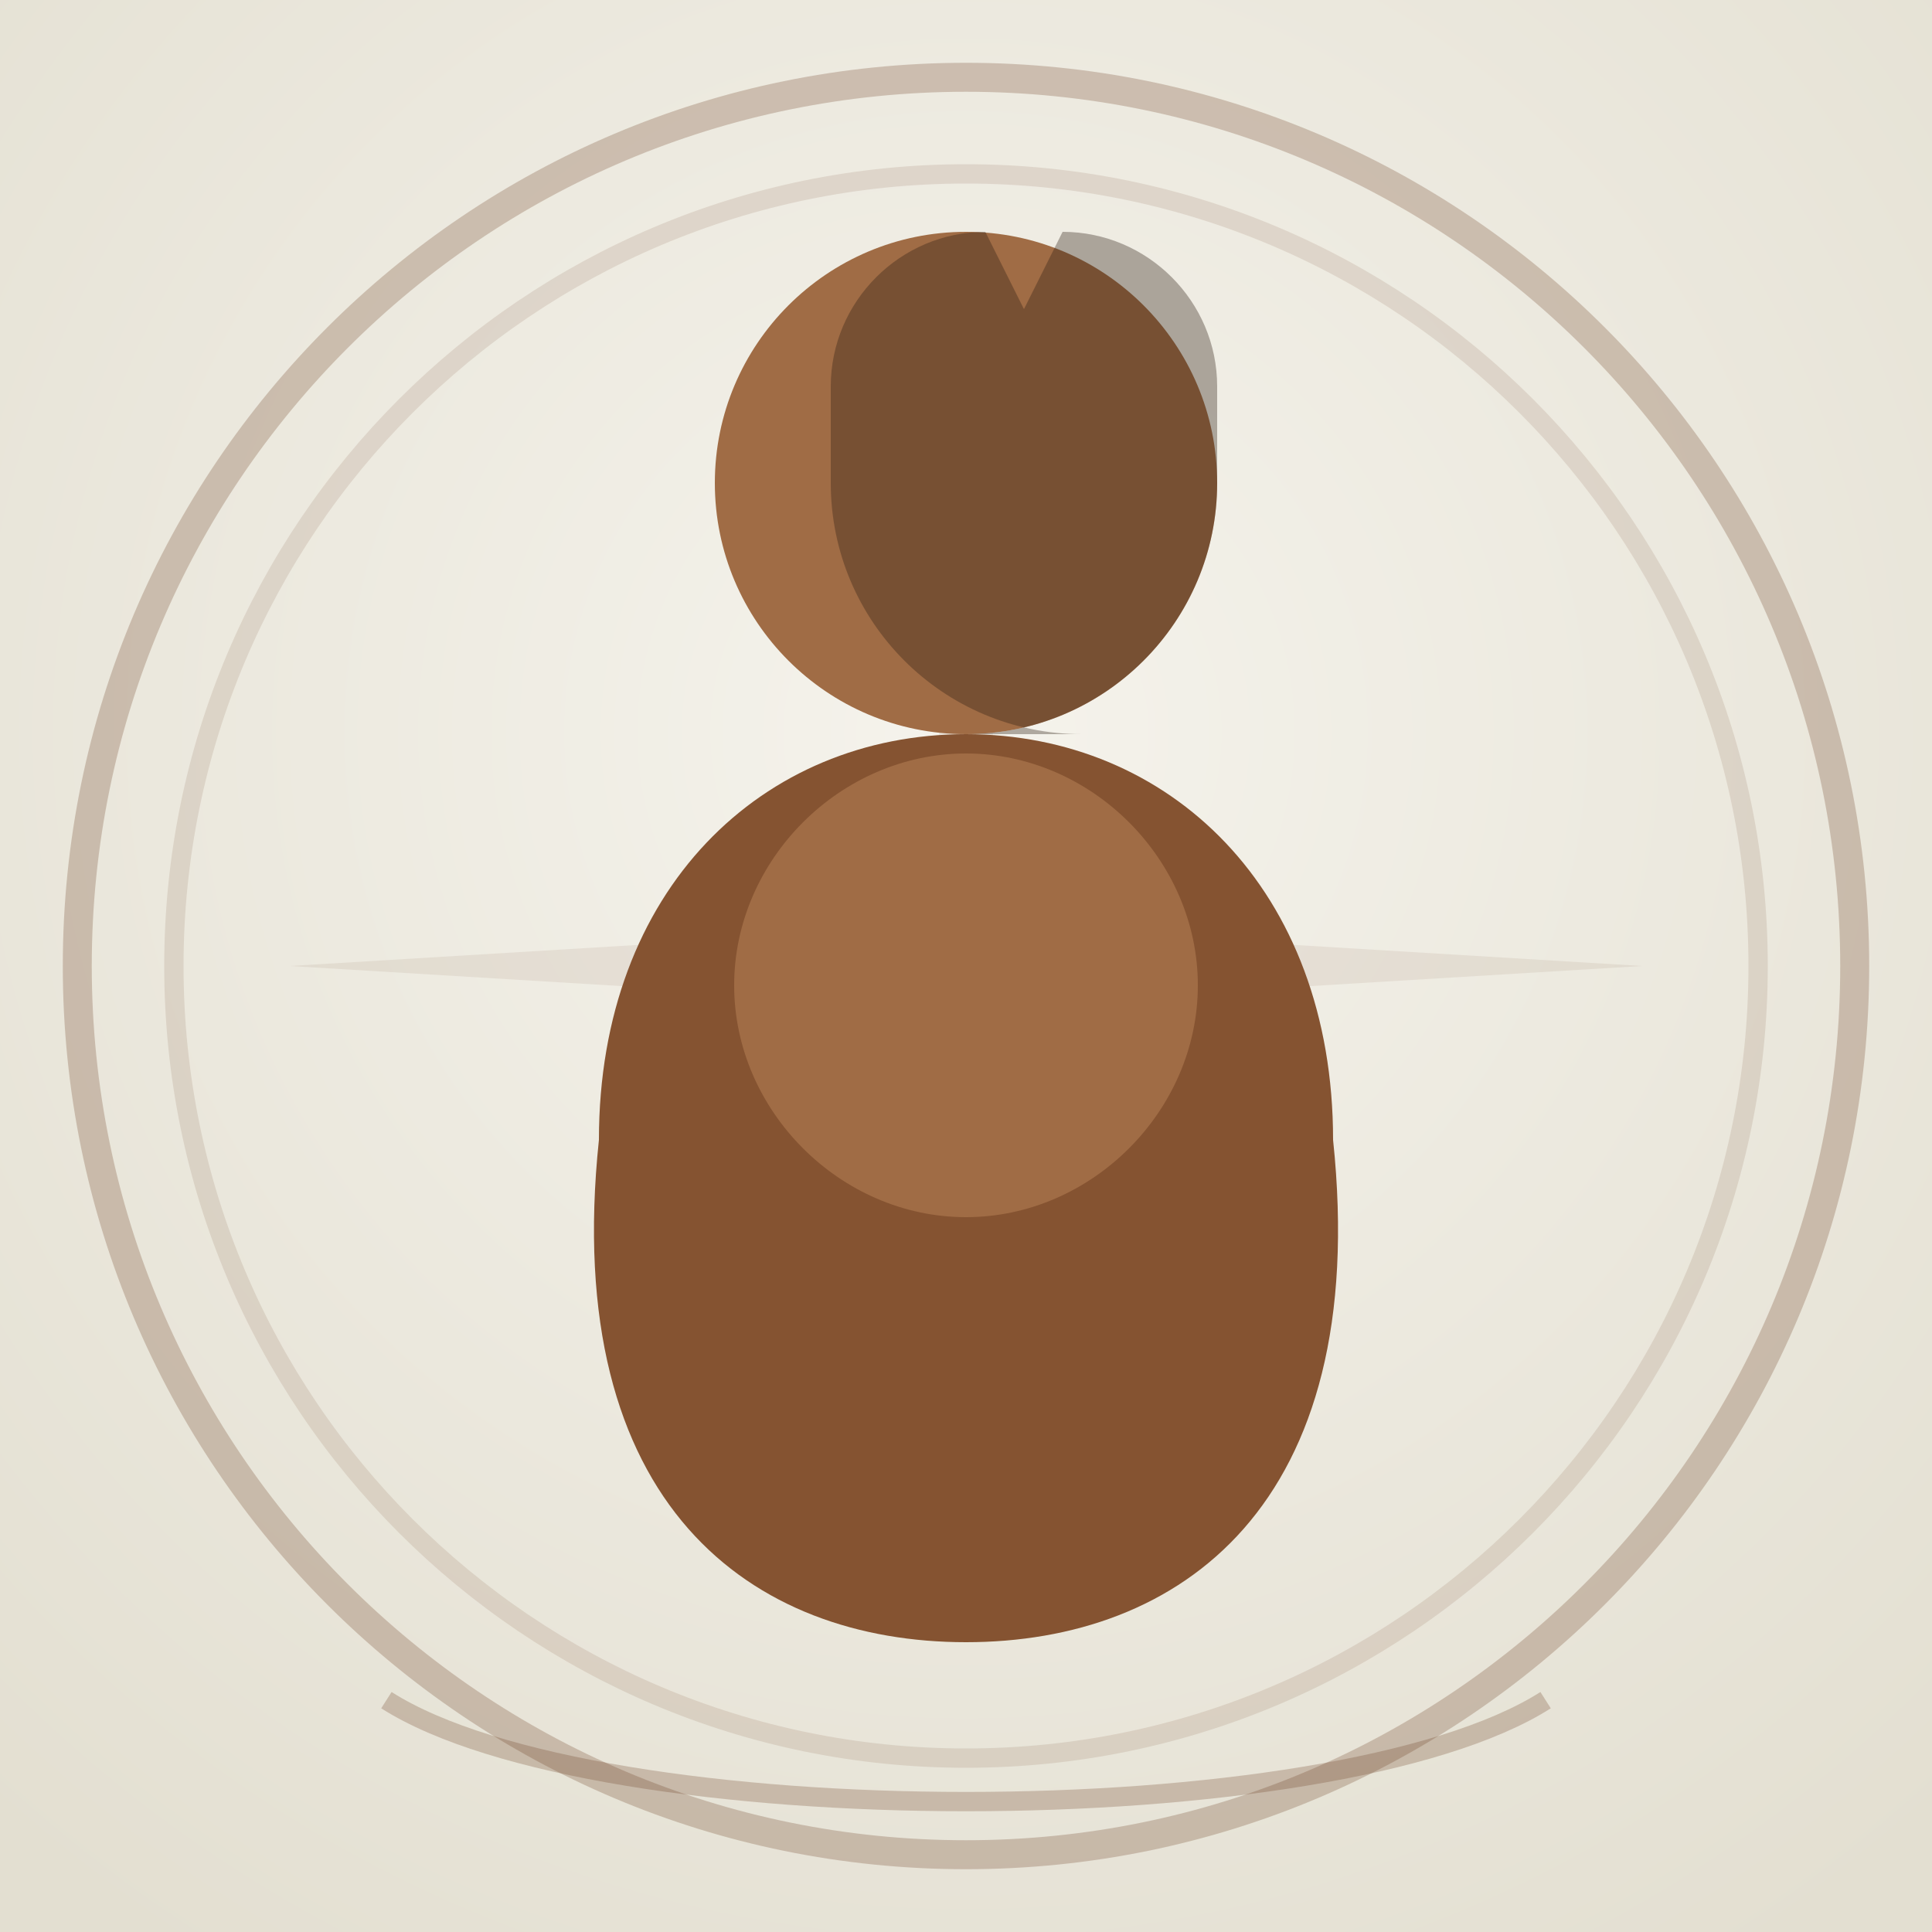
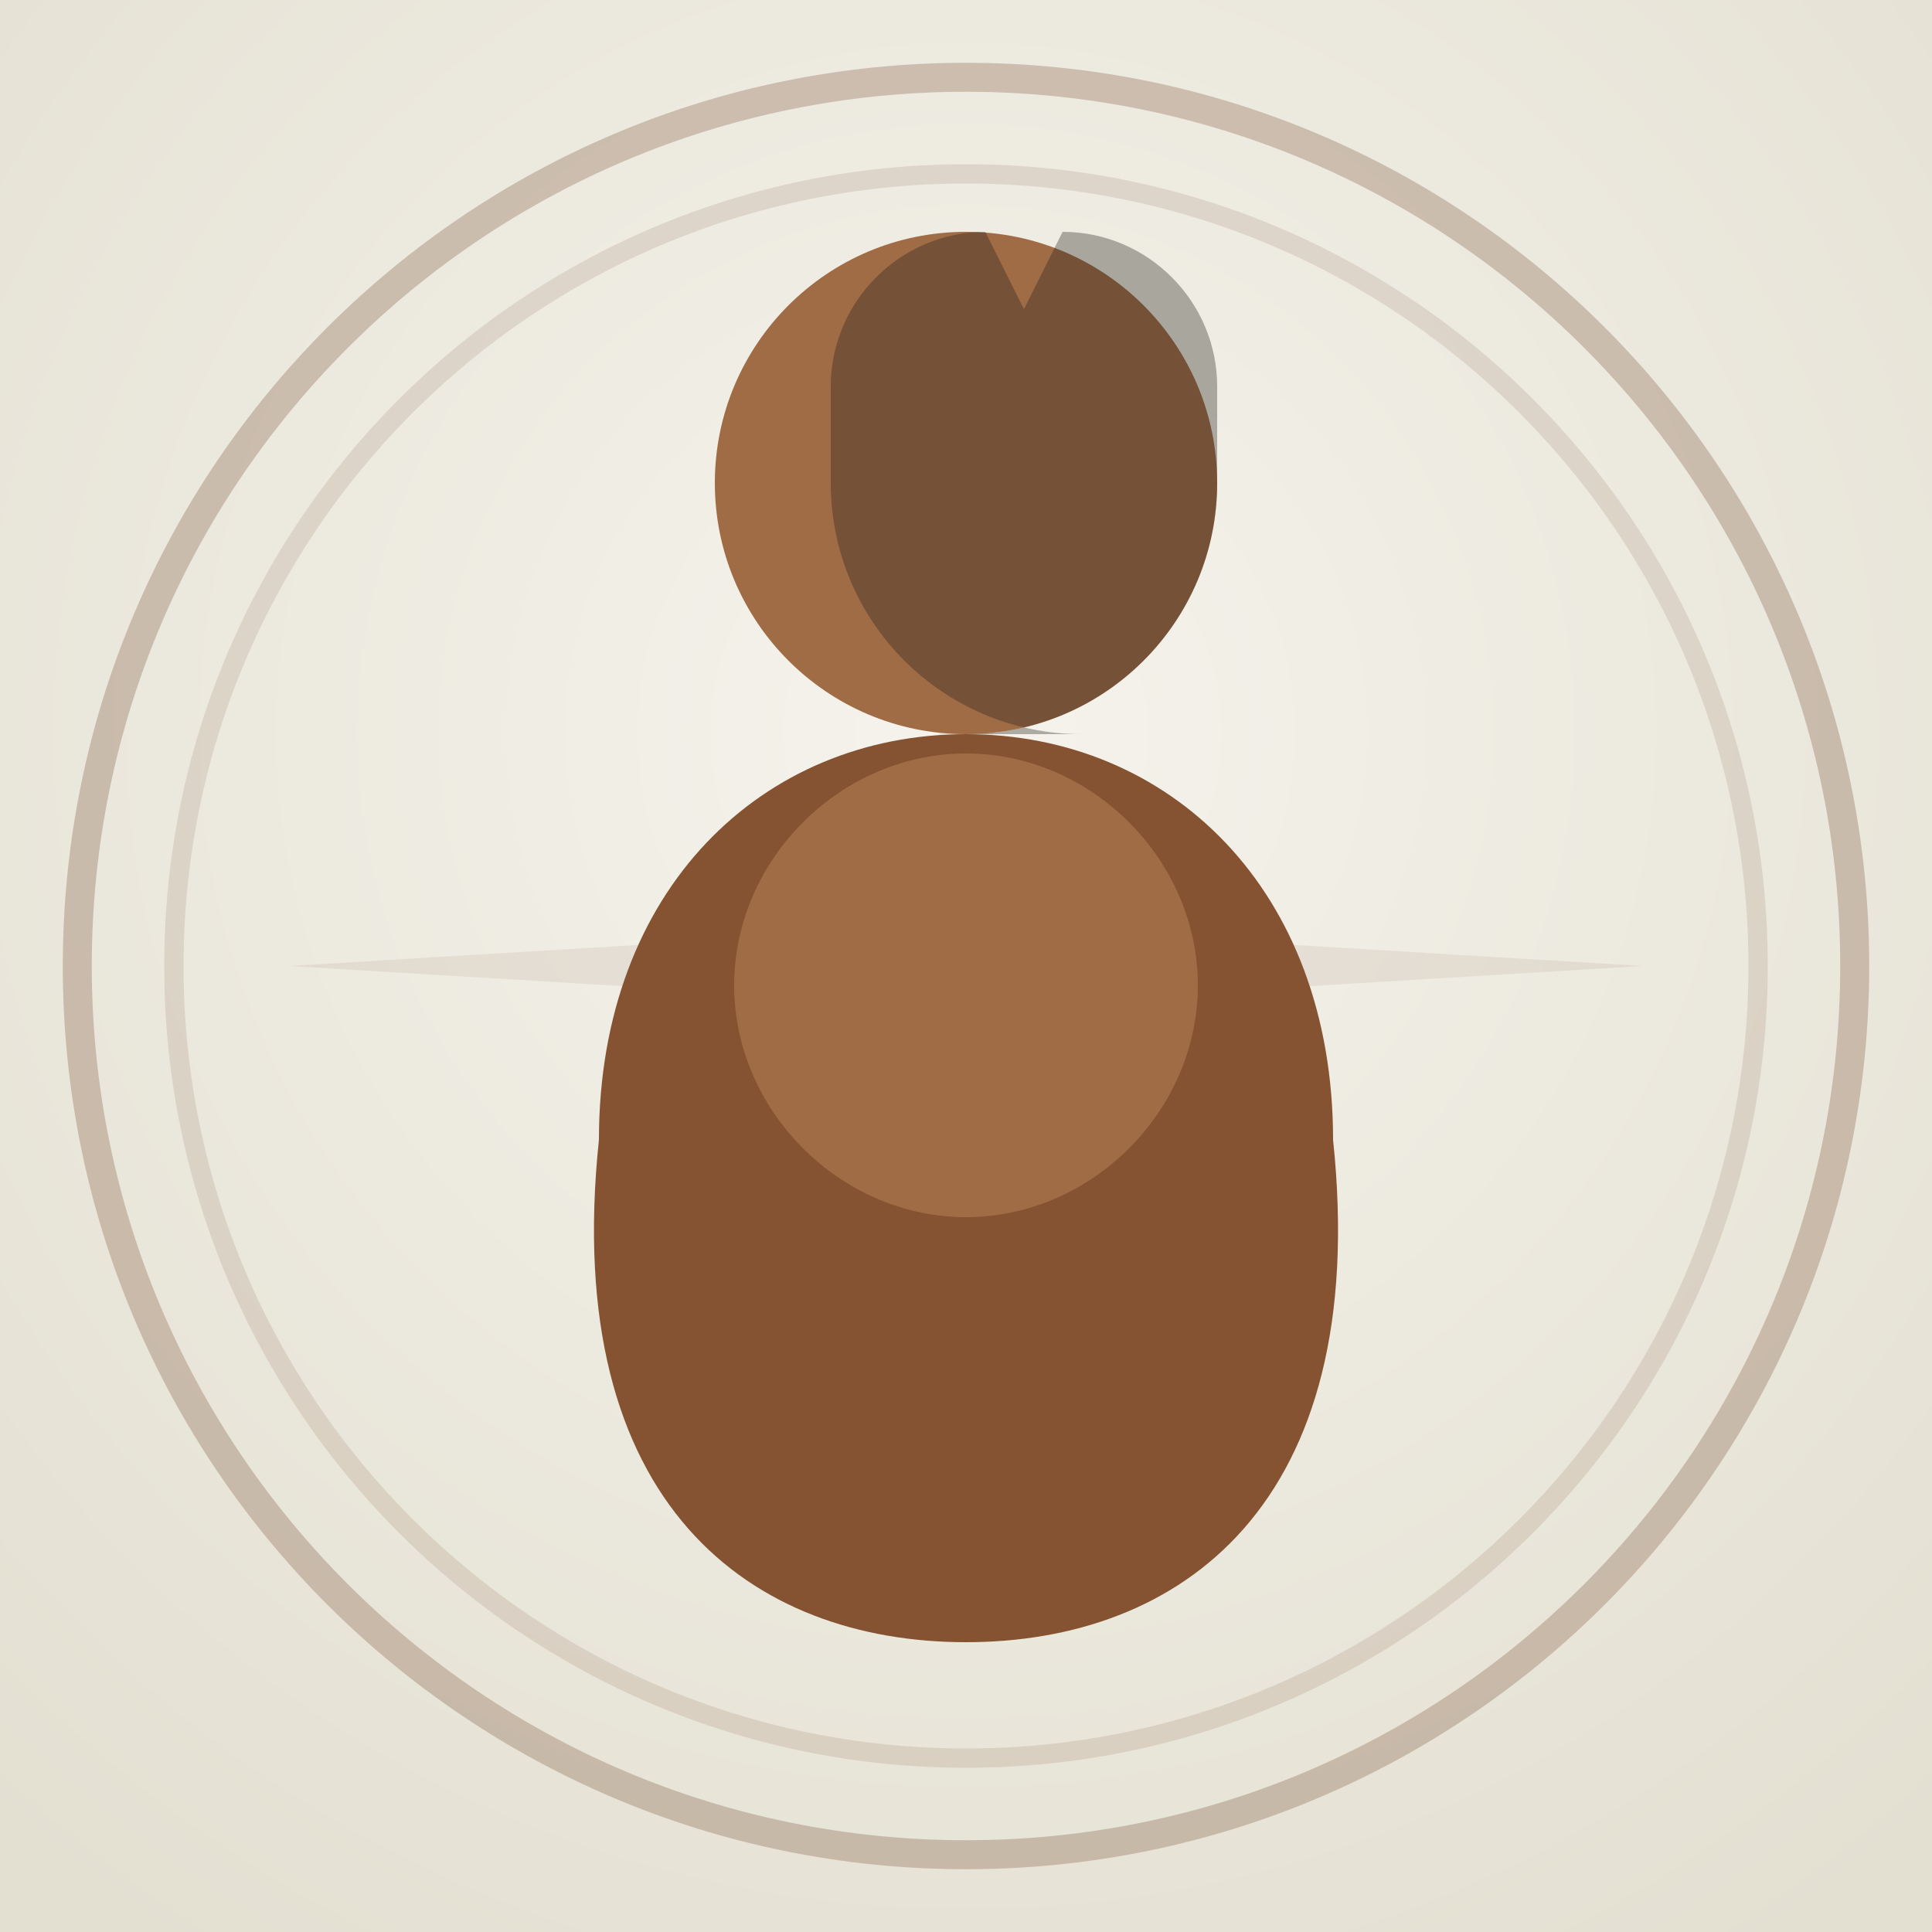
- <svg xmlns="http://www.w3.org/2000/svg" width="400" height="400" viewBox="0 0 200 200" role="img" aria-label="Portrait of a Guzoor hero">
+ <svg xmlns="http://www.w3.org/2000/svg" width="400" height="400" viewBox="0 0 200 200" role="img" aria-label="Portrait of Uthman Digna">
  <defs>
    <radialGradient id="bg" cx="50%" cy="38%" r="75%">
      <stop offset="0%" stop-color="#F5F3EC" />
      <stop offset="100%" stop-color="#E3DFD1" />
    </radialGradient>
  </defs>
  <rect width="200" height="200" fill="url(#bg)" />
  <circle cx="100" cy="100" r="92" fill="none" stroke="#683A1D" stroke-opacity="0.25" stroke-width="3" />
  <circle cx="100" cy="100" r="82" fill="none" stroke="#683A1D" stroke-opacity="0.12" stroke-width="2" />
  <path d="M100 30 104 96 170 100 104 104 100 170 96 104 30 100 96 96Z" fill="#683A1D" fill-opacity="0.08" />
  <path d="M100 76c14.36 0 26-11.64 26-26S114.36 24 100 24 74 35.64 74 50s11.64 26 26 26Z" fill="#A06C45" />
-   <path d="M100 76c14.36 0 26-11.64 26-26V40c0-8.8-7.2-16-16-16l-4 8-4-8c-8.8 0-16 7.2-16 16v10c0 14.36 11.64 26 26 26Z" fill="#2C1C11" opacity="0.35" />
+   <path d="M100 76c14.36 0 26-11.64 26-26V40c0-8.8-7.2-16-16-16l-4 8-4-8c-8.8 0-16 7.2-16 16v10c0 14.36 11.64 26 26 26Z" fill="#26231C" opacity="0.35" />
  <path d="M62 118c-4 38 16 52 38 52s42-14 38-52c0-26-17-42-38-42s-38 16-38 42Z" fill="#855331" />
  <path d="M100 78c-13 0-24 11-24 24s11 24 24 24 24-11 24-24-11-24-24-24Z" fill="#A06C45" />
-   <path d="M40 176c22 14 98 14 120 0" fill="none" stroke="#683A1D" stroke-opacity="0.25" stroke-width="2" />
</svg>
